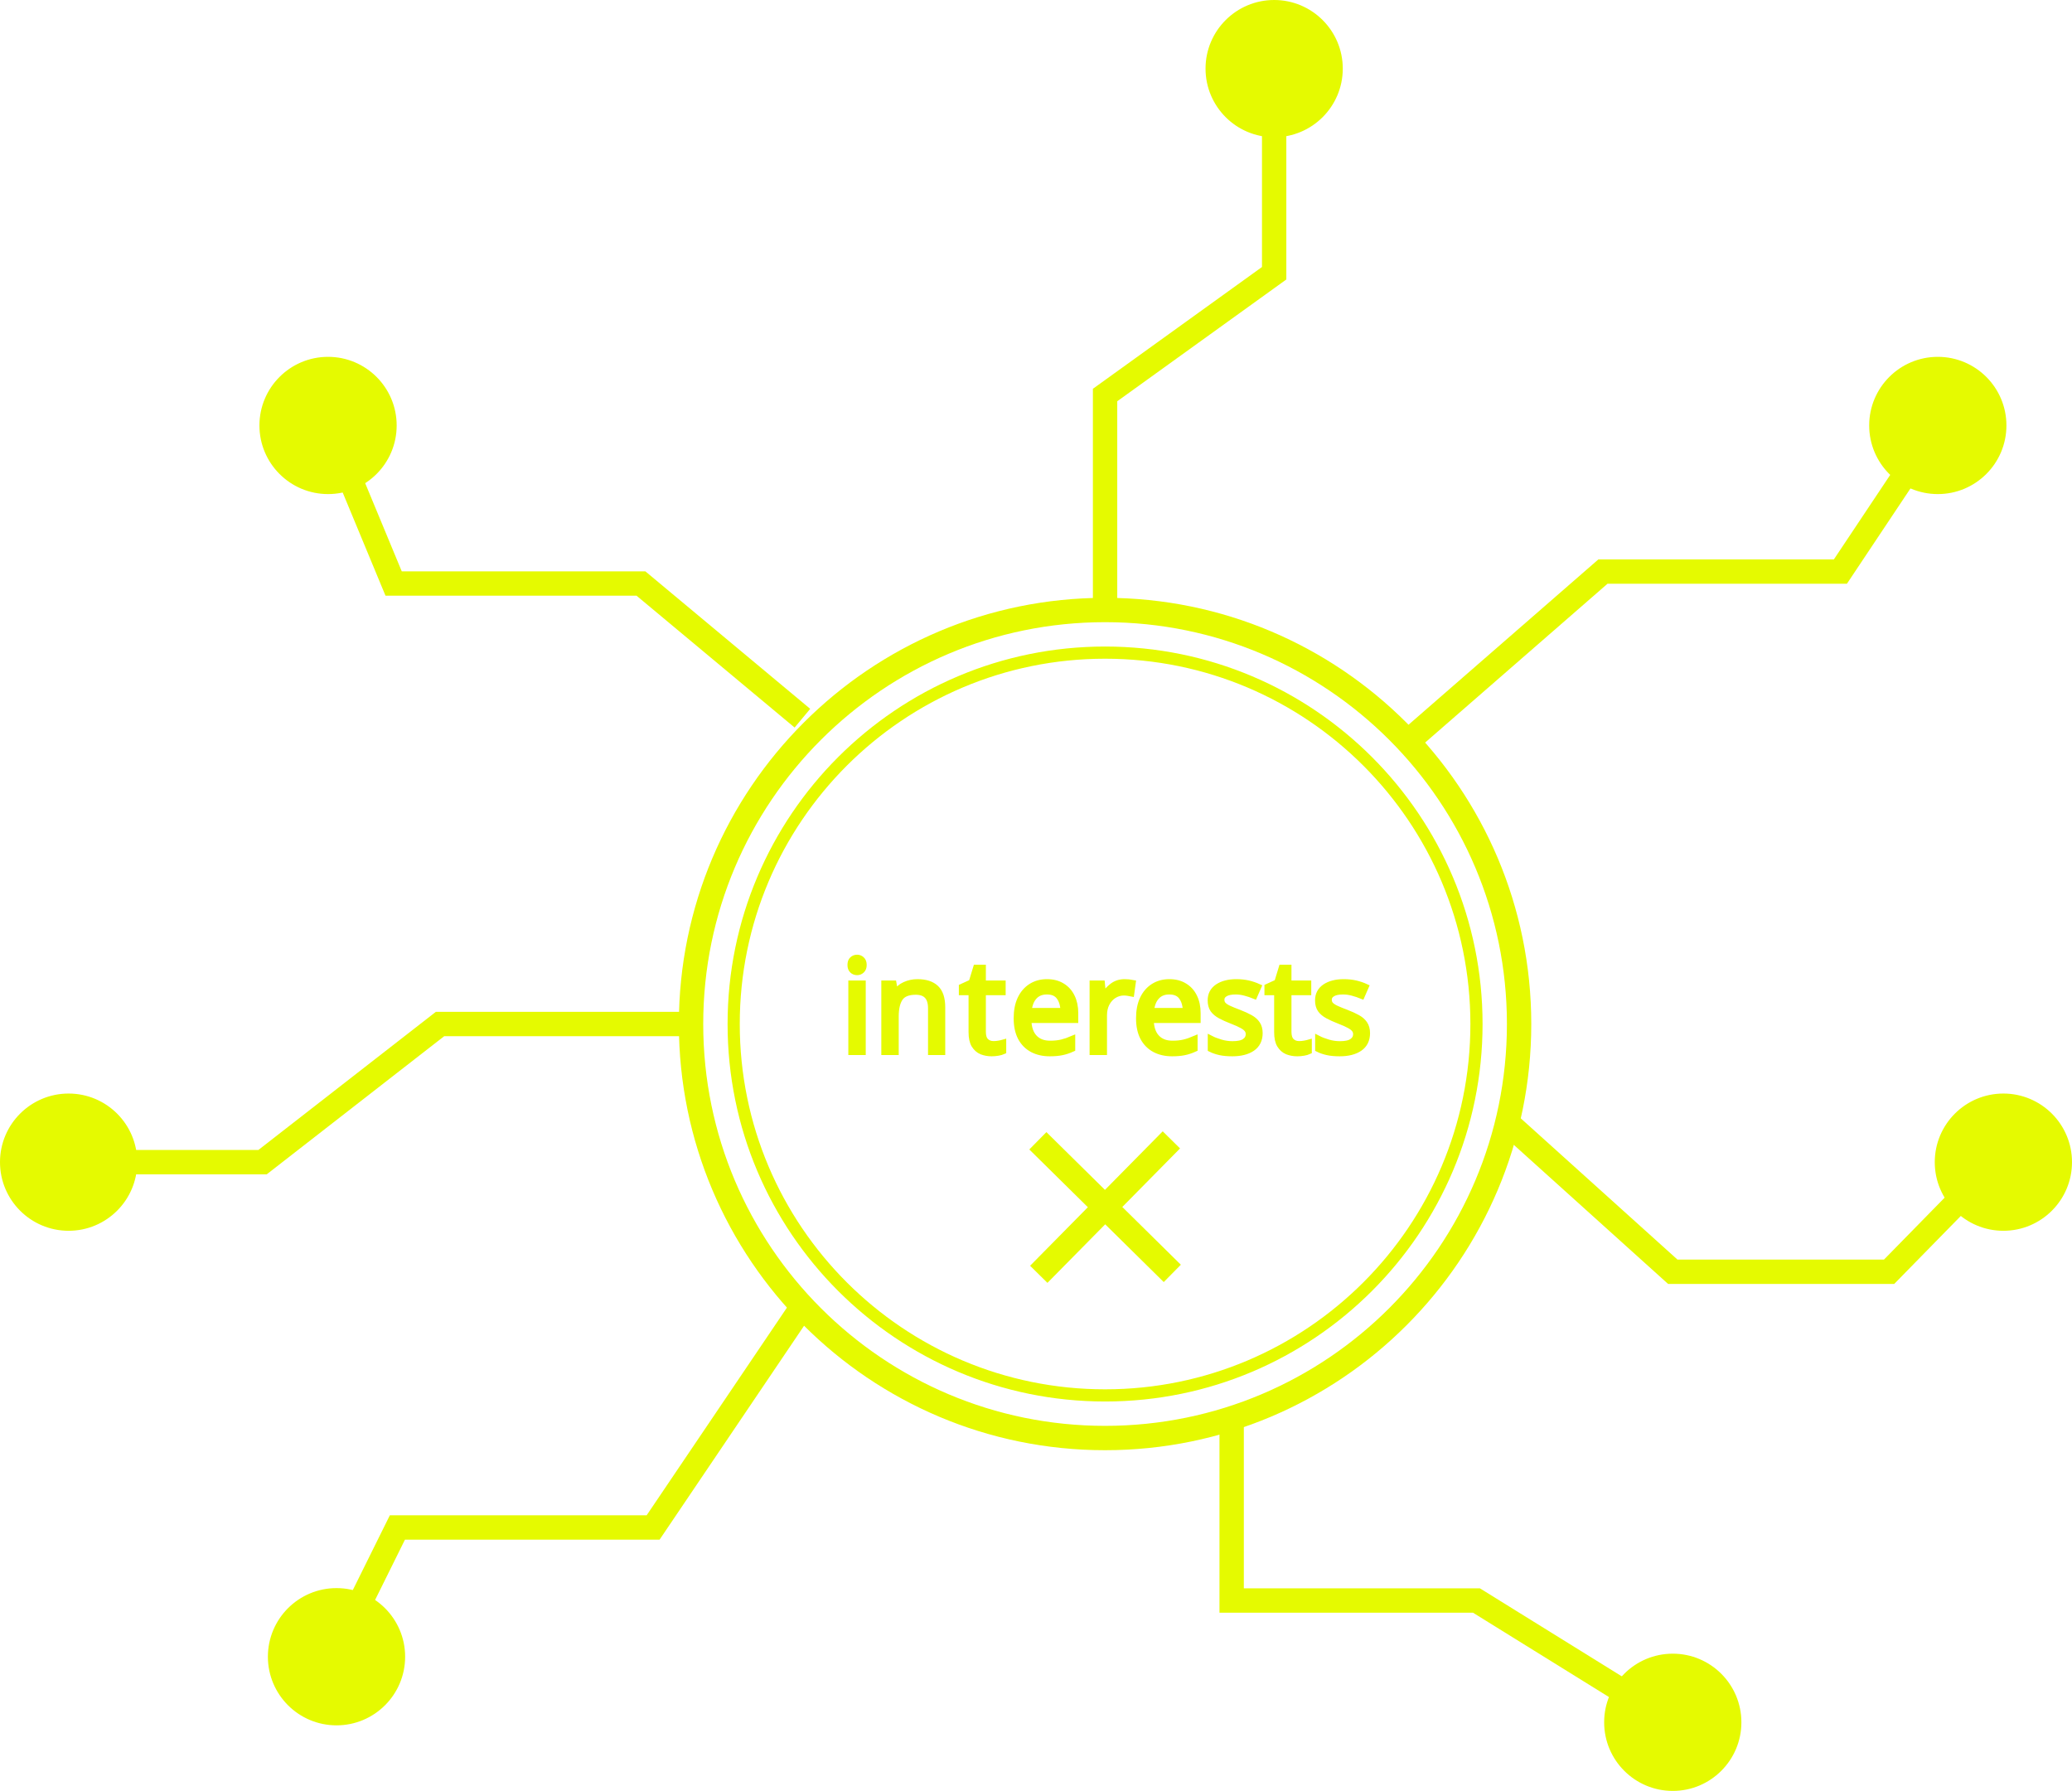
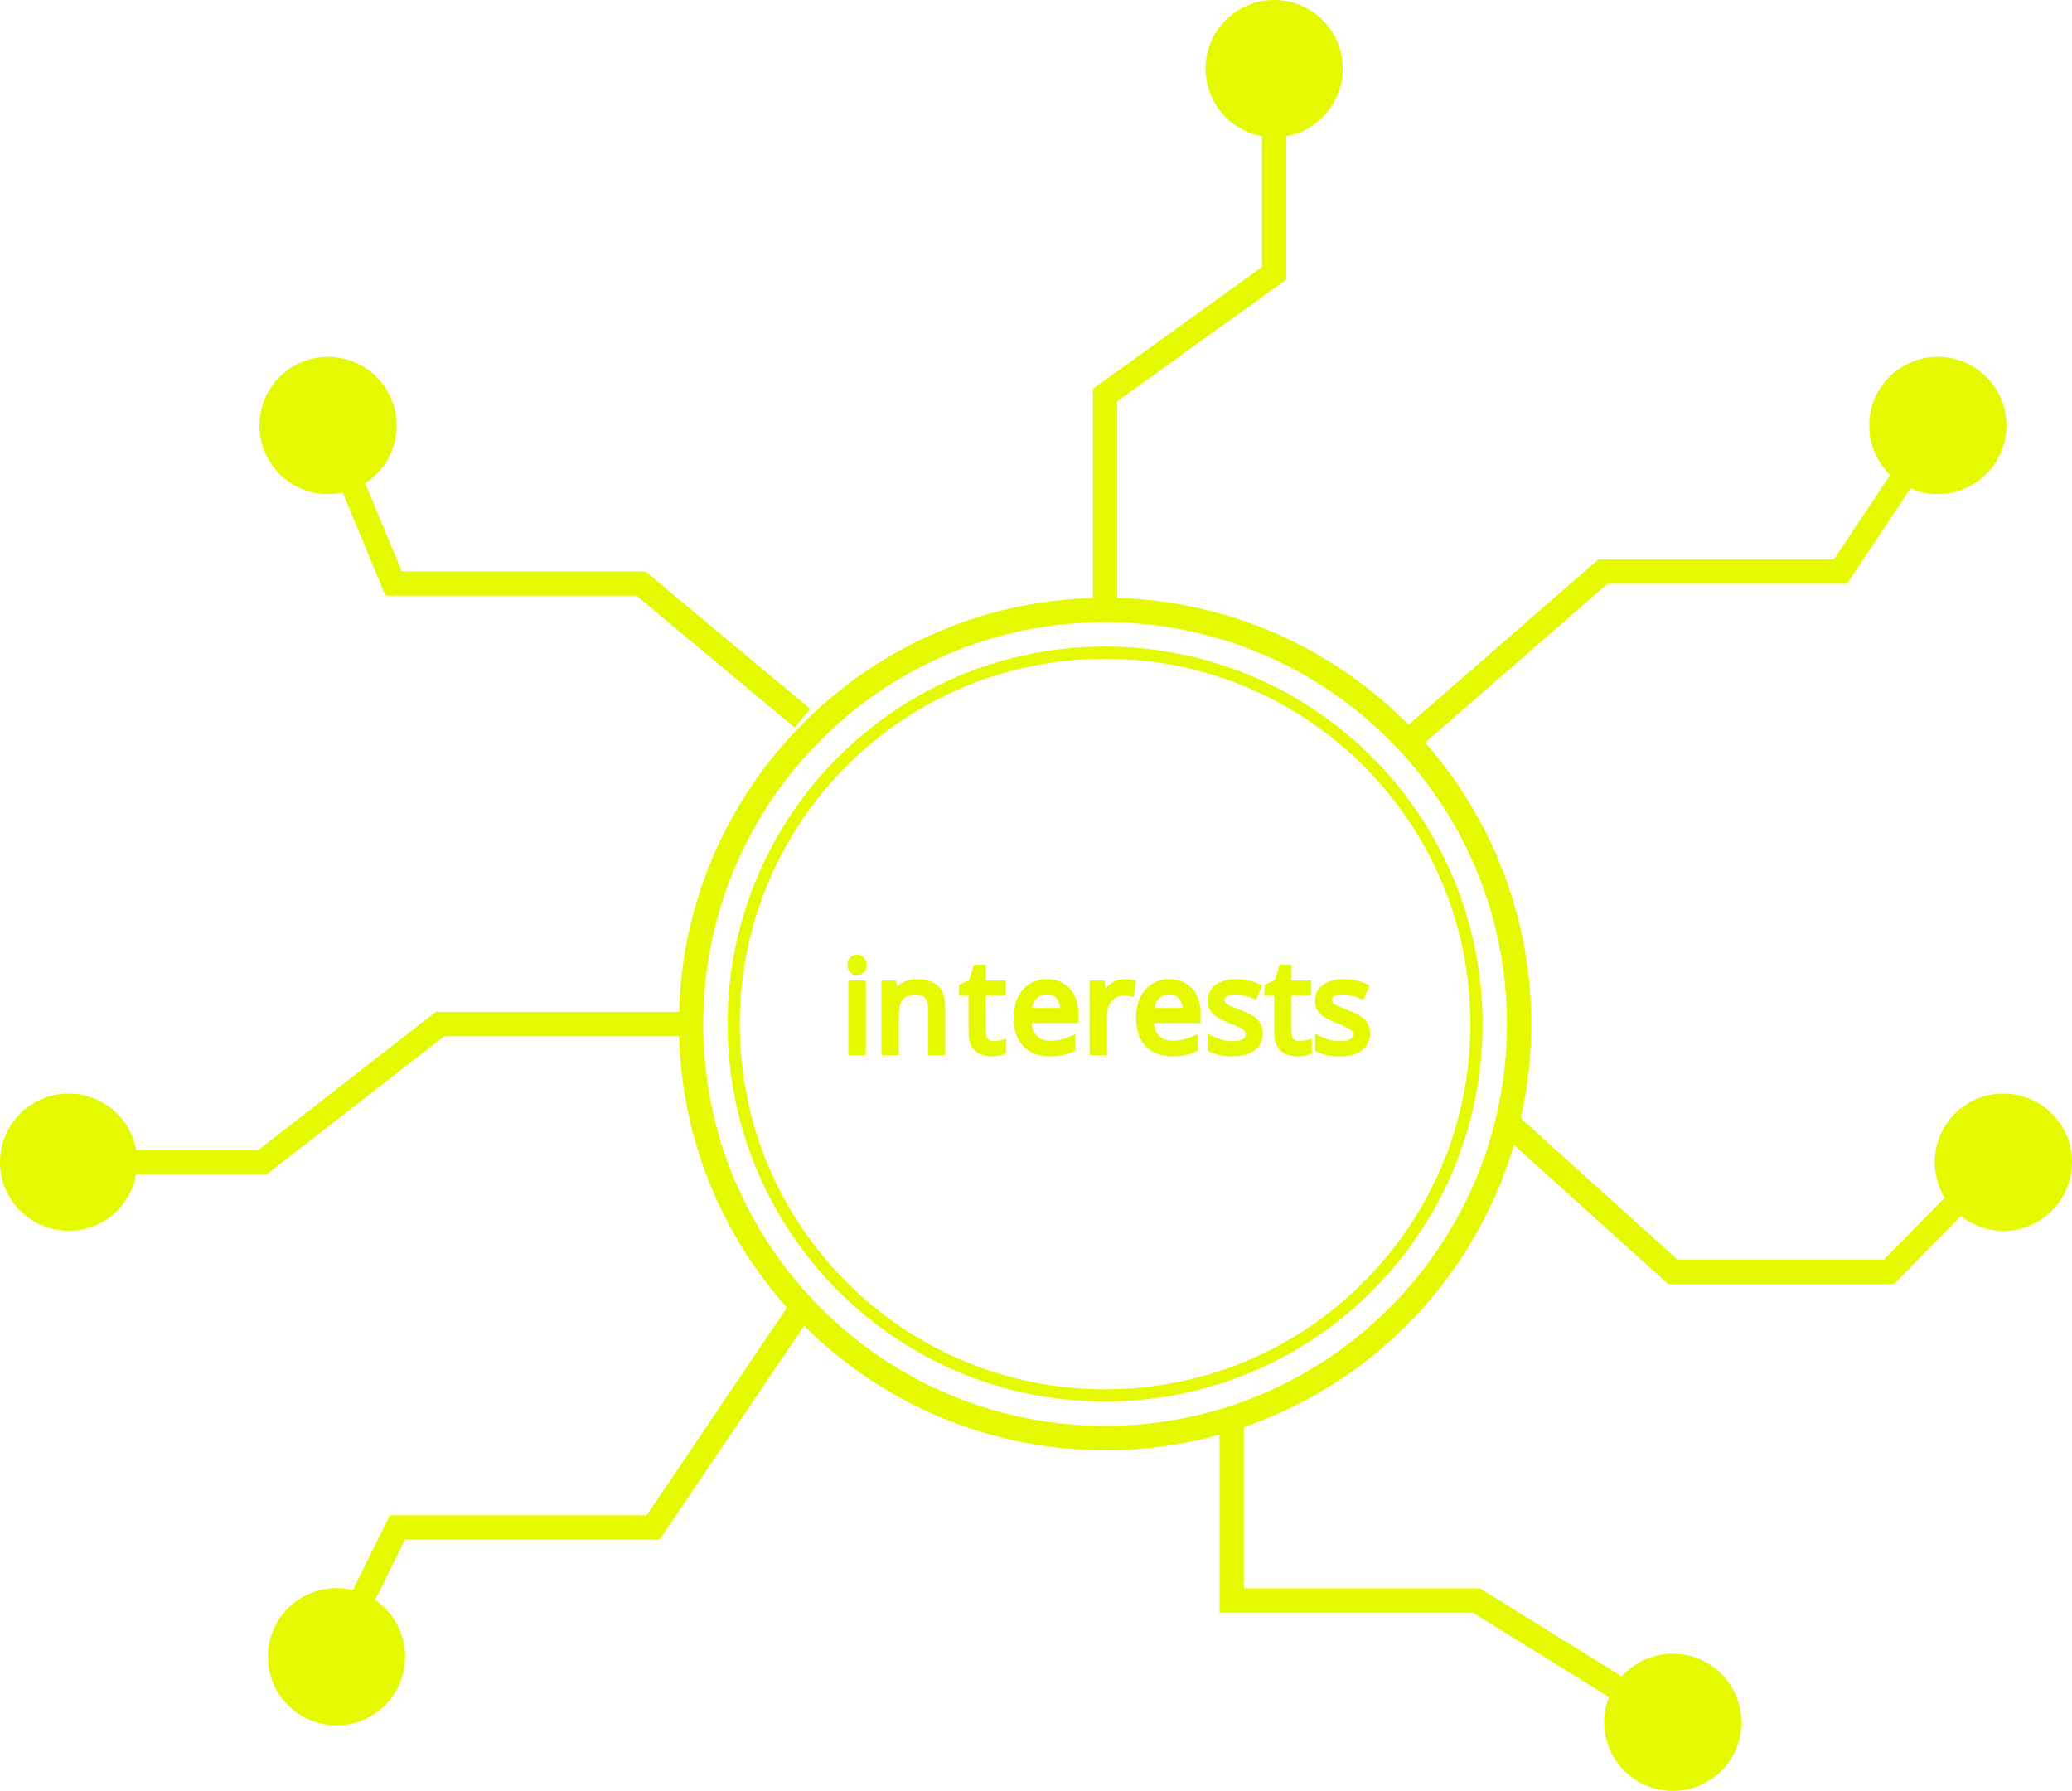
<svg xmlns="http://www.w3.org/2000/svg" id="Layer_5" data-name="Layer 5" viewBox="0 0 340.31 294.15">
  <defs>
    <style>.cls-1,.cls-2{fill:none;}.cls-1,.cls-2,.cls-3,.cls-4{stroke:#e5fa00;stroke-miterlimit:10;}.cls-1{stroke-width:4px;}.cls-2{stroke-width:2px;}.cls-3,.cls-4{fill:#e5fa00;}.cls-4{font-size:21px;font-family:Montserrat;}</style>
  </defs>
  <circle class="cls-1" cx="181.5" cy="168.19" r="68" />
  <circle class="cls-2" cx="181.5" cy="168.19" r="61" />
  <circle class="cls-3" cx="209.27" cy="11.27" r="10.77" />
  <circle class="cls-3" cx="318.27" cy="69.88" r="10.77" />
  <circle class="cls-3" cx="329.04" cy="190.88" r="10.77" />
  <circle class="cls-3" cx="274.74" cy="282.88" r="10.77" />
  <circle class="cls-3" cx="55.27" cy="272.11" r="10.77" />
  <circle class="cls-3" cx="11.27" cy="190.88" r="10.77" />
  <circle class="cls-3" cx="53.88" cy="69.88" r="10.77" />
-   <line class="cls-1" x1="192.39" y1="187.22" x2="170.61" y2="209.3" />
-   <line class="cls-1" x1="170.46" y1="187.37" x2="192.54" y2="209.15" />
  <polyline class="cls-1" points="181.5 100.19 181.5 64.88 209.27 44.88 209.27 11.27" />
  <polyline class="cls-1" points="231.21 121.8 263.27 93.88 302.27 93.88 318.27 69.88" />
  <path class="cls-1" d="M487,430" transform="translate(-466.73 -352.12)" />
  <path class="cls-1" d="M522,452.31" transform="translate(-466.73 -352.12)" />
  <polyline class="cls-1" points="247.56 184.38 274.74 208.88 310.27 208.88 334.27 184.38" />
  <polyline class="cls-1" points="131.79 214.58 107.27 250.88 65.27 250.88 53.88 273.88" />
  <polyline class="cls-1" points="202.29 232.94 202.29 262.88 242.5 262.88 274.74 282.88" />
  <polyline class="cls-1" points="131.79 117.96 105.27 95.84 64.65 95.84 53.88 69.88" />
  <polyline class="cls-1" points="113.5 168.19 72.27 168.19 43.12 190.88 11.27 190.88" />
  <text class="cls-4" transform="translate(138.05 172.79)">in<tspan x="19.59" y="0">t</tspan>
    <tspan x="27.78" y="0">erests</tspan>
  </text>
</svg>
